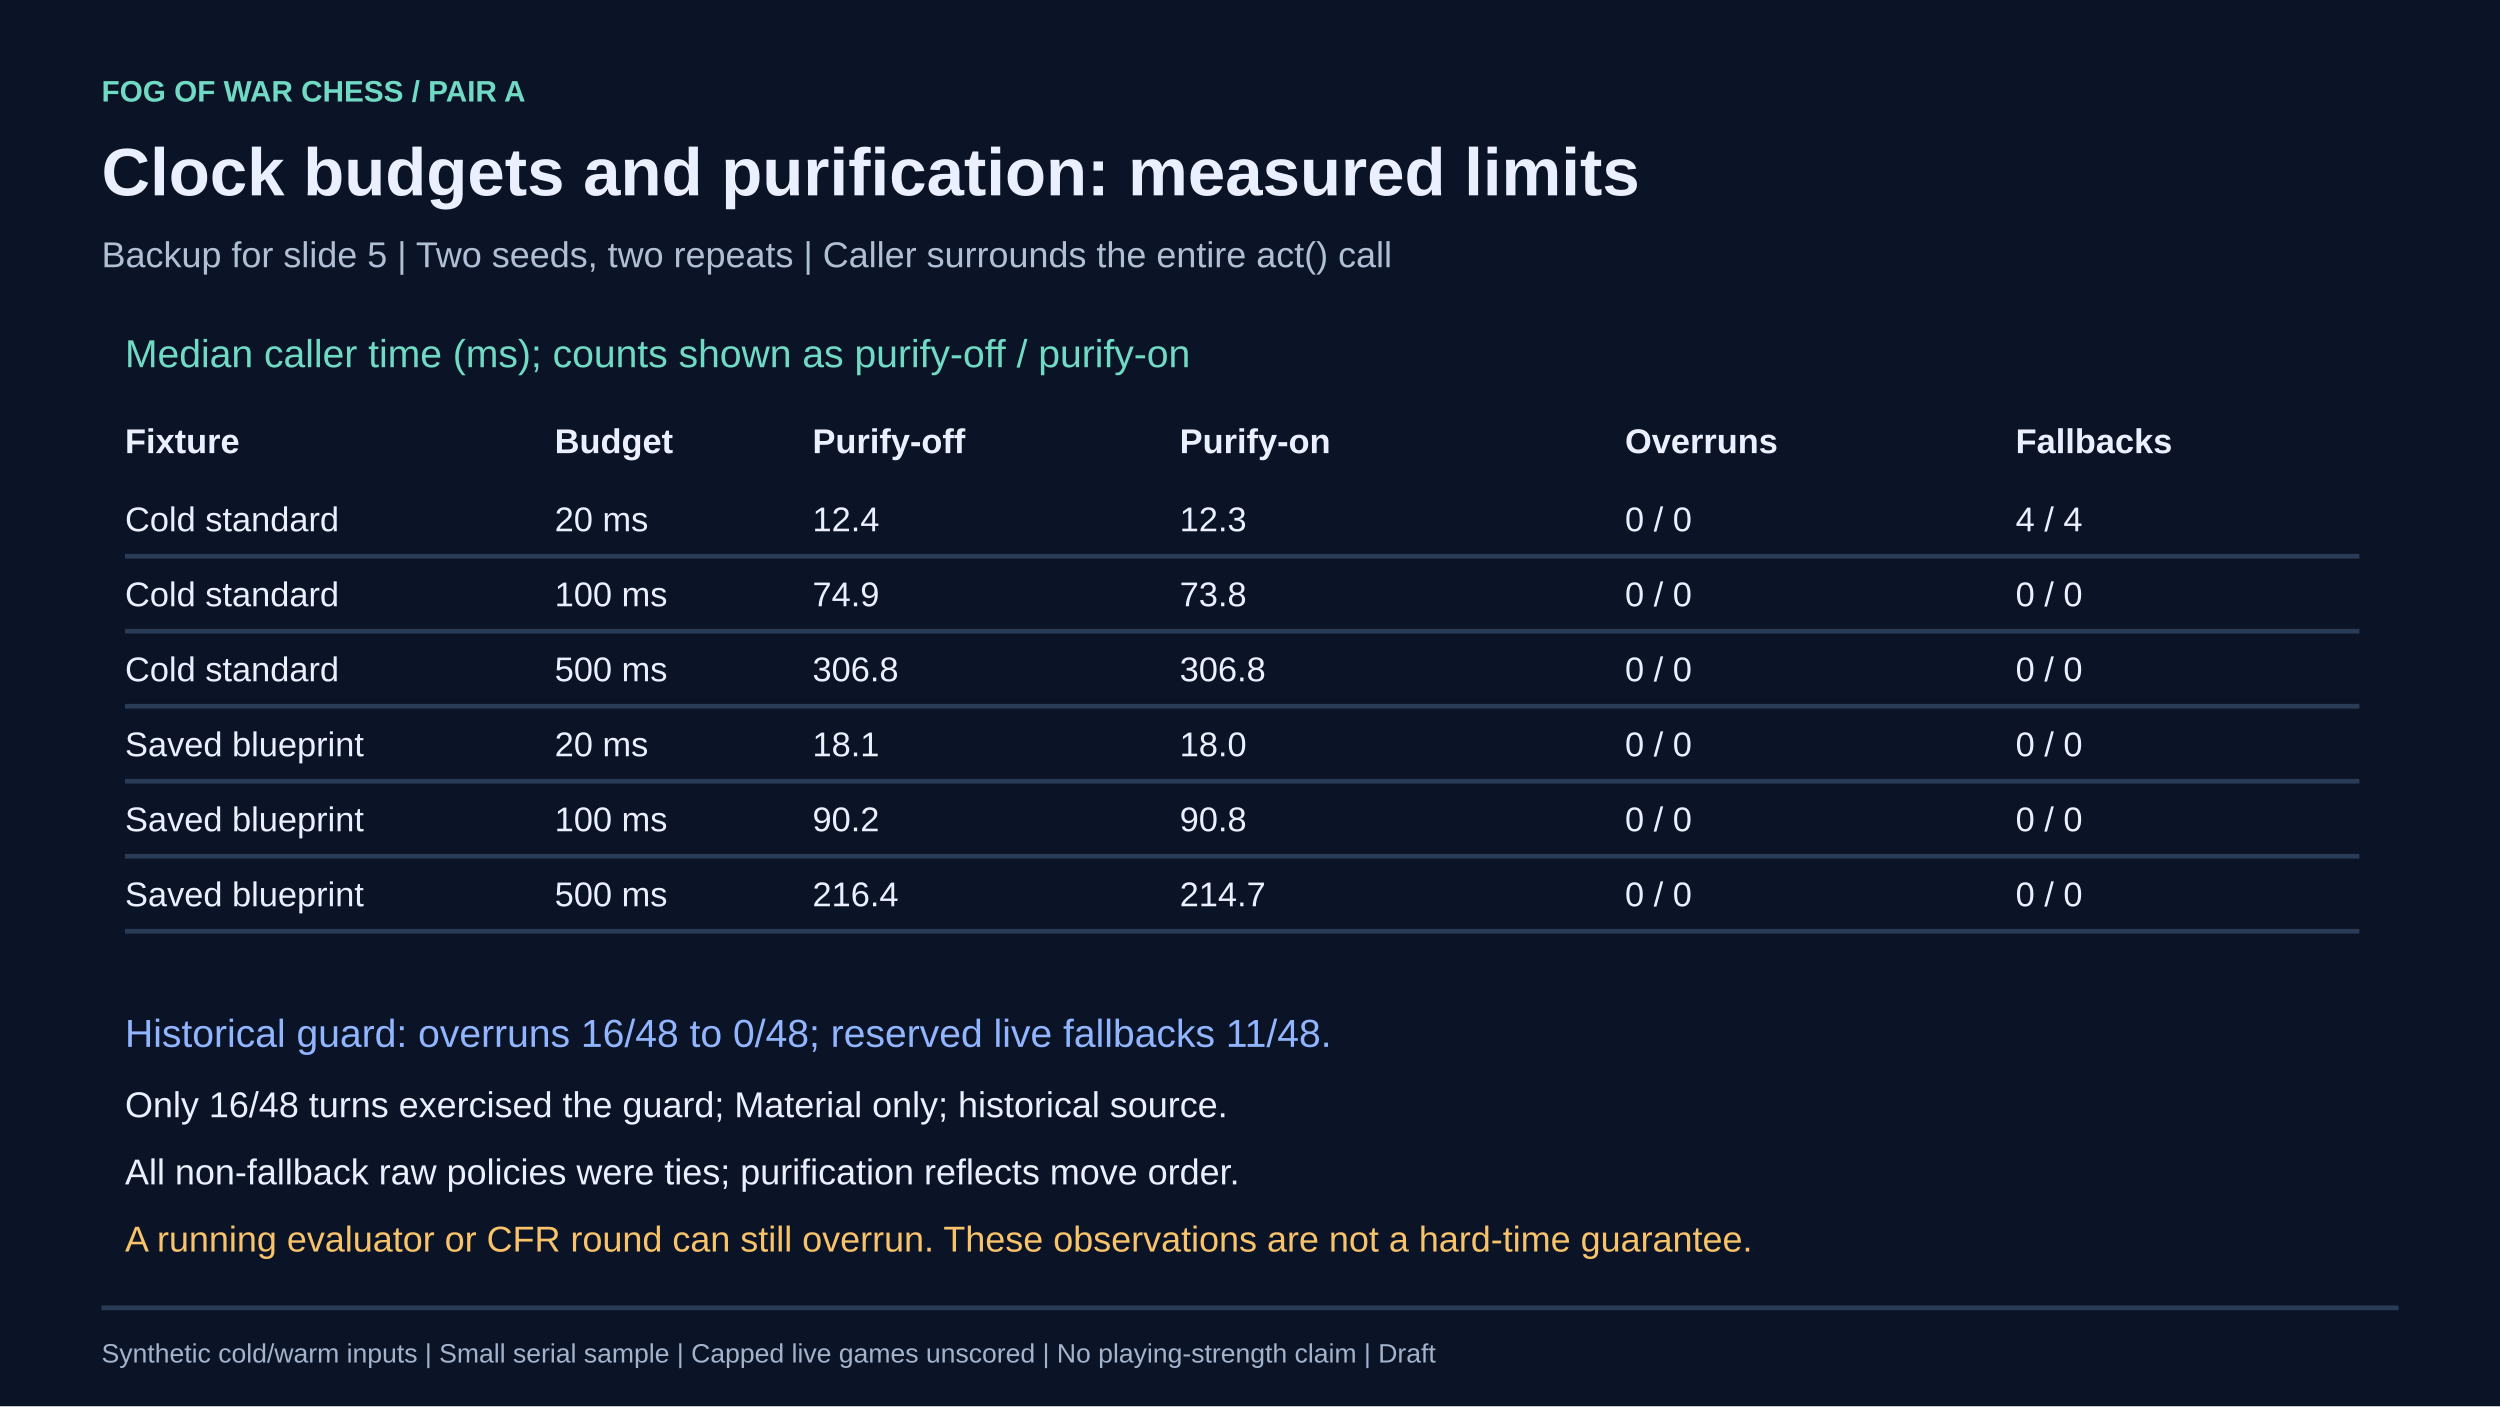
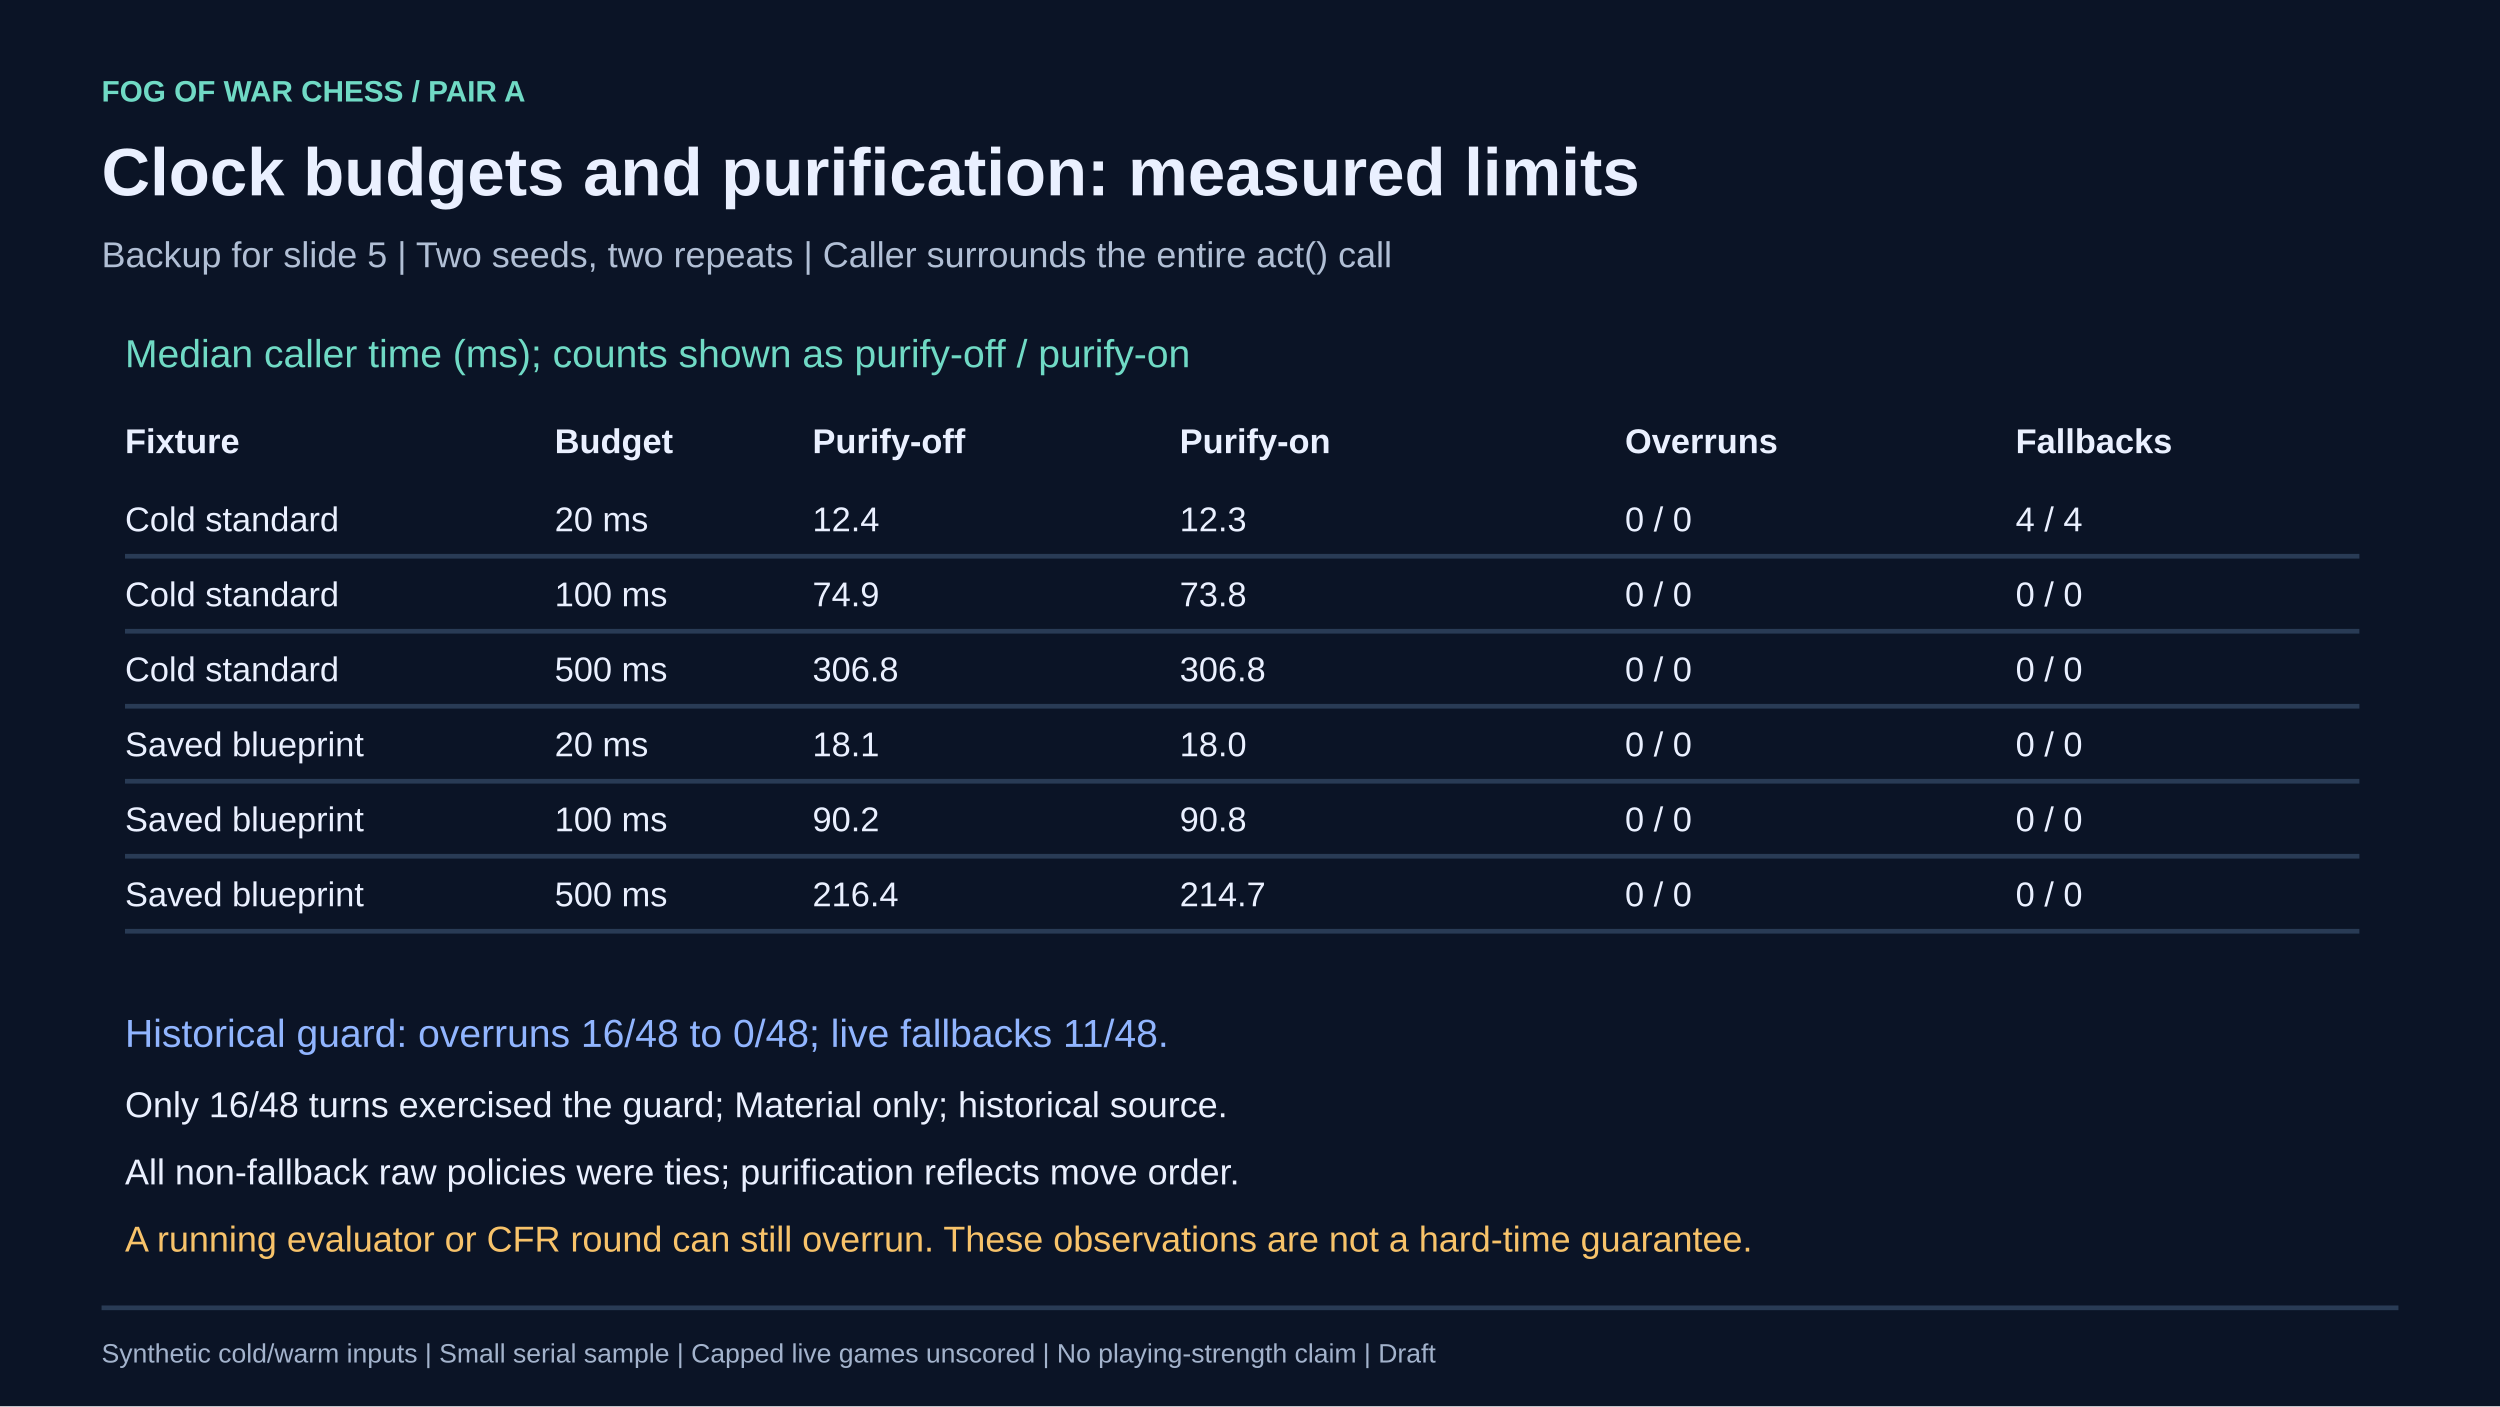
<svg xmlns="http://www.w3.org/2000/svg" width="1600" height="900" viewBox="0 0 1600 900">
  <rect width="1600" height="900" fill="#0b1426" />
  <g font-family="Segoe UI,Arial,sans-serif">
    <text x="65" y="65" font-size="19" fill="#70dac5" font-weight="600">FOG OF WAR CHESS / PAIR A</text>
    <text x="65" y="125" font-size="43" fill="#eaf0ff" font-weight="700">Clock budgets and purification: measured limits</text>
    <text x="65" y="171" font-size="23" fill="#b1bfd5" font-weight="400">Backup for slide 5 | Two seeds, two repeats | Caller surrounds the entire act() call</text>
    <text x="80" y="235" font-size="25" fill="#70dac5" font-weight="400">Median caller time (ms); counts shown as purify-off / purify-on</text>
    <text x="80" y="290" font-size="22" fill="#eaf0ff" font-weight="600">Fixture</text>
    <text x="355" y="290" font-size="22" fill="#eaf0ff" font-weight="600">Budget</text>
    <text x="520" y="290" font-size="22" fill="#eaf0ff" font-weight="600">Purify-off</text>
    <text x="755" y="290" font-size="22" fill="#eaf0ff" font-weight="600">Purify-on</text>
    <text x="1040" y="290" font-size="22" fill="#eaf0ff" font-weight="600">Overruns</text>
    <text x="1290" y="290" font-size="22" fill="#eaf0ff" font-weight="600">Fallbacks</text>
    <text x="80" y="340" font-size="22" fill="#eaf0ff" font-weight="400">Cold standard</text>
    <text x="355" y="340" font-size="22" fill="#eaf0ff" font-weight="400">20 ms</text>
    <text x="520" y="340" font-size="22" fill="#eaf0ff" font-weight="400">12.4</text>
    <text x="755" y="340" font-size="22" fill="#eaf0ff" font-weight="400">12.3</text>
    <text x="1040" y="340" font-size="22" fill="#eaf0ff" font-weight="400">0 / 0</text>
    <text x="1290" y="340" font-size="22" fill="#eaf0ff" font-weight="400">4 / 4</text>
    <line x1="80" y1="356" x2="1510" y2="356" stroke="#293b55" stroke-width="3" />
    <text x="80" y="388" font-size="22" fill="#eaf0ff" font-weight="400">Cold standard</text>
    <text x="355" y="388" font-size="22" fill="#eaf0ff" font-weight="400">100 ms</text>
    <text x="520" y="388" font-size="22" fill="#eaf0ff" font-weight="400">74.9</text>
    <text x="755" y="388" font-size="22" fill="#eaf0ff" font-weight="400">73.8</text>
    <text x="1040" y="388" font-size="22" fill="#eaf0ff" font-weight="400">0 / 0</text>
    <text x="1290" y="388" font-size="22" fill="#eaf0ff" font-weight="400">0 / 0</text>
    <line x1="80" y1="404" x2="1510" y2="404" stroke="#293b55" stroke-width="3" />
    <text x="80" y="436" font-size="22" fill="#eaf0ff" font-weight="400">Cold standard</text>
    <text x="355" y="436" font-size="22" fill="#eaf0ff" font-weight="400">500 ms</text>
    <text x="520" y="436" font-size="22" fill="#eaf0ff" font-weight="400">306.8</text>
    <text x="755" y="436" font-size="22" fill="#eaf0ff" font-weight="400">306.8</text>
    <text x="1040" y="436" font-size="22" fill="#eaf0ff" font-weight="400">0 / 0</text>
    <text x="1290" y="436" font-size="22" fill="#eaf0ff" font-weight="400">0 / 0</text>
    <line x1="80" y1="452" x2="1510" y2="452" stroke="#293b55" stroke-width="3" />
    <text x="80" y="484" font-size="22" fill="#eaf0ff" font-weight="400">Saved blueprint</text>
    <text x="355" y="484" font-size="22" fill="#eaf0ff" font-weight="400">20 ms</text>
    <text x="520" y="484" font-size="22" fill="#eaf0ff" font-weight="400">18.1</text>
    <text x="755" y="484" font-size="22" fill="#eaf0ff" font-weight="400">18.0</text>
    <text x="1040" y="484" font-size="22" fill="#eaf0ff" font-weight="400">0 / 0</text>
    <text x="1290" y="484" font-size="22" fill="#eaf0ff" font-weight="400">0 / 0</text>
    <line x1="80" y1="500" x2="1510" y2="500" stroke="#293b55" stroke-width="3" />
    <text x="80" y="532" font-size="22" fill="#eaf0ff" font-weight="400">Saved blueprint</text>
    <text x="355" y="532" font-size="22" fill="#eaf0ff" font-weight="400">100 ms</text>
    <text x="520" y="532" font-size="22" fill="#eaf0ff" font-weight="400">90.2</text>
    <text x="755" y="532" font-size="22" fill="#eaf0ff" font-weight="400">90.8</text>
    <text x="1040" y="532" font-size="22" fill="#eaf0ff" font-weight="400">0 / 0</text>
    <text x="1290" y="532" font-size="22" fill="#eaf0ff" font-weight="400">0 / 0</text>
    <line x1="80" y1="548" x2="1510" y2="548" stroke="#293b55" stroke-width="3" />
    <text x="80" y="580" font-size="22" fill="#eaf0ff" font-weight="400">Saved blueprint</text>
    <text x="355" y="580" font-size="22" fill="#eaf0ff" font-weight="400">500 ms</text>
    <text x="520" y="580" font-size="22" fill="#eaf0ff" font-weight="400">216.4</text>
    <text x="755" y="580" font-size="22" fill="#eaf0ff" font-weight="400">214.7</text>
    <text x="1040" y="580" font-size="22" fill="#eaf0ff" font-weight="400">0 / 0</text>
    <text x="1290" y="580" font-size="22" fill="#eaf0ff" font-weight="400">0 / 0</text>
    <line x1="80" y1="596" x2="1510" y2="596" stroke="#293b55" stroke-width="3" />
-     <text x="80" y="670" font-size="25" fill="#91b5ff" font-weight="400">Historical guard: overruns 16/48 to 0/48; reserved live fallbacks 11/48.</text>
+     <text x="80" y="670" font-size="25" fill="#91b5ff" font-weight="400">Historical guard: overruns 16/48 to 0/48; live fallbacks 11/48.</text>
    <text x="80" y="715" font-size="23" fill="#eaf0ff" font-weight="400">Only 16/48 turns exercised the guard; Material only; historical source.</text>
    <text x="80" y="758" font-size="23" fill="#eaf0ff" font-weight="400">All non-fallback raw policies were ties; purification reflects move order.</text>
    <text x="80" y="801" font-size="23" fill="#f8c36a" font-weight="400">A running evaluator or CFR round can still overrun. These observations are not a hard-time guarantee.</text>
    <line x1="65" y1="837" x2="1535" y2="837" stroke="#293b55" stroke-width="3" />
    <text x="65" y="872" font-size="17" fill="#a3b3cc" font-weight="400">Synthetic cold/warm inputs | Small serial sample | Capped live games unscored | No playing-strength claim | Draft</text>
  </g>
</svg>
